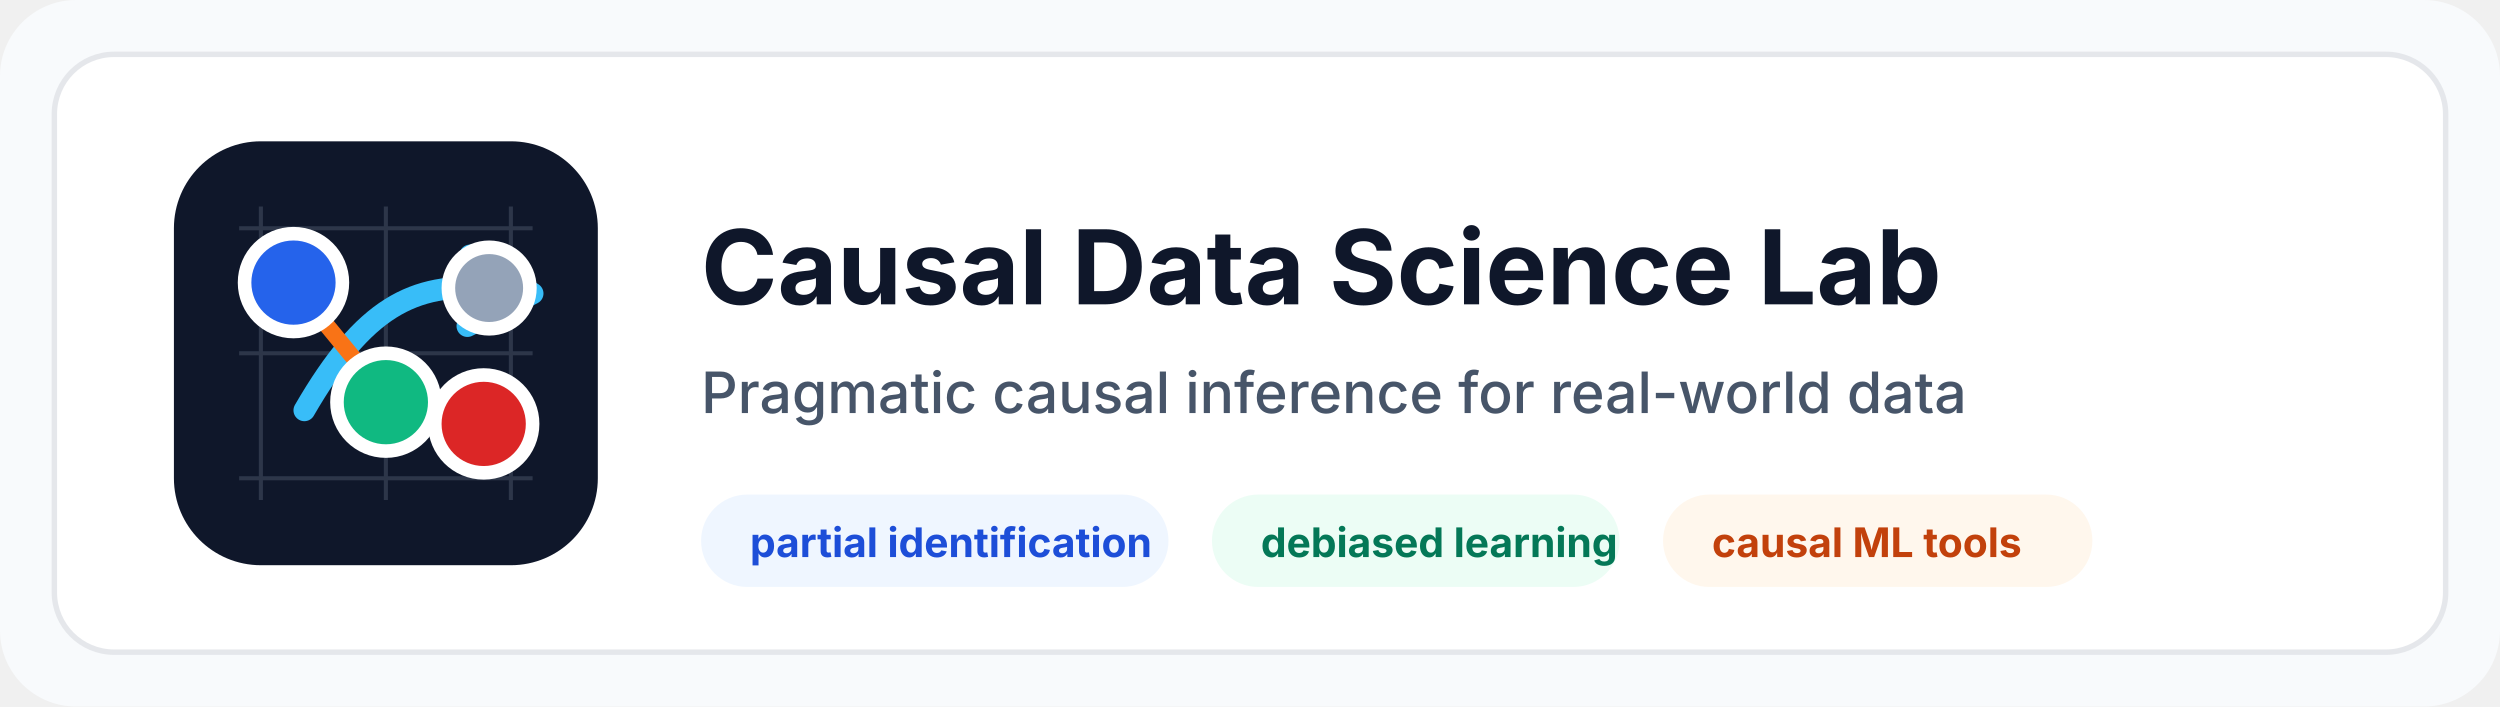
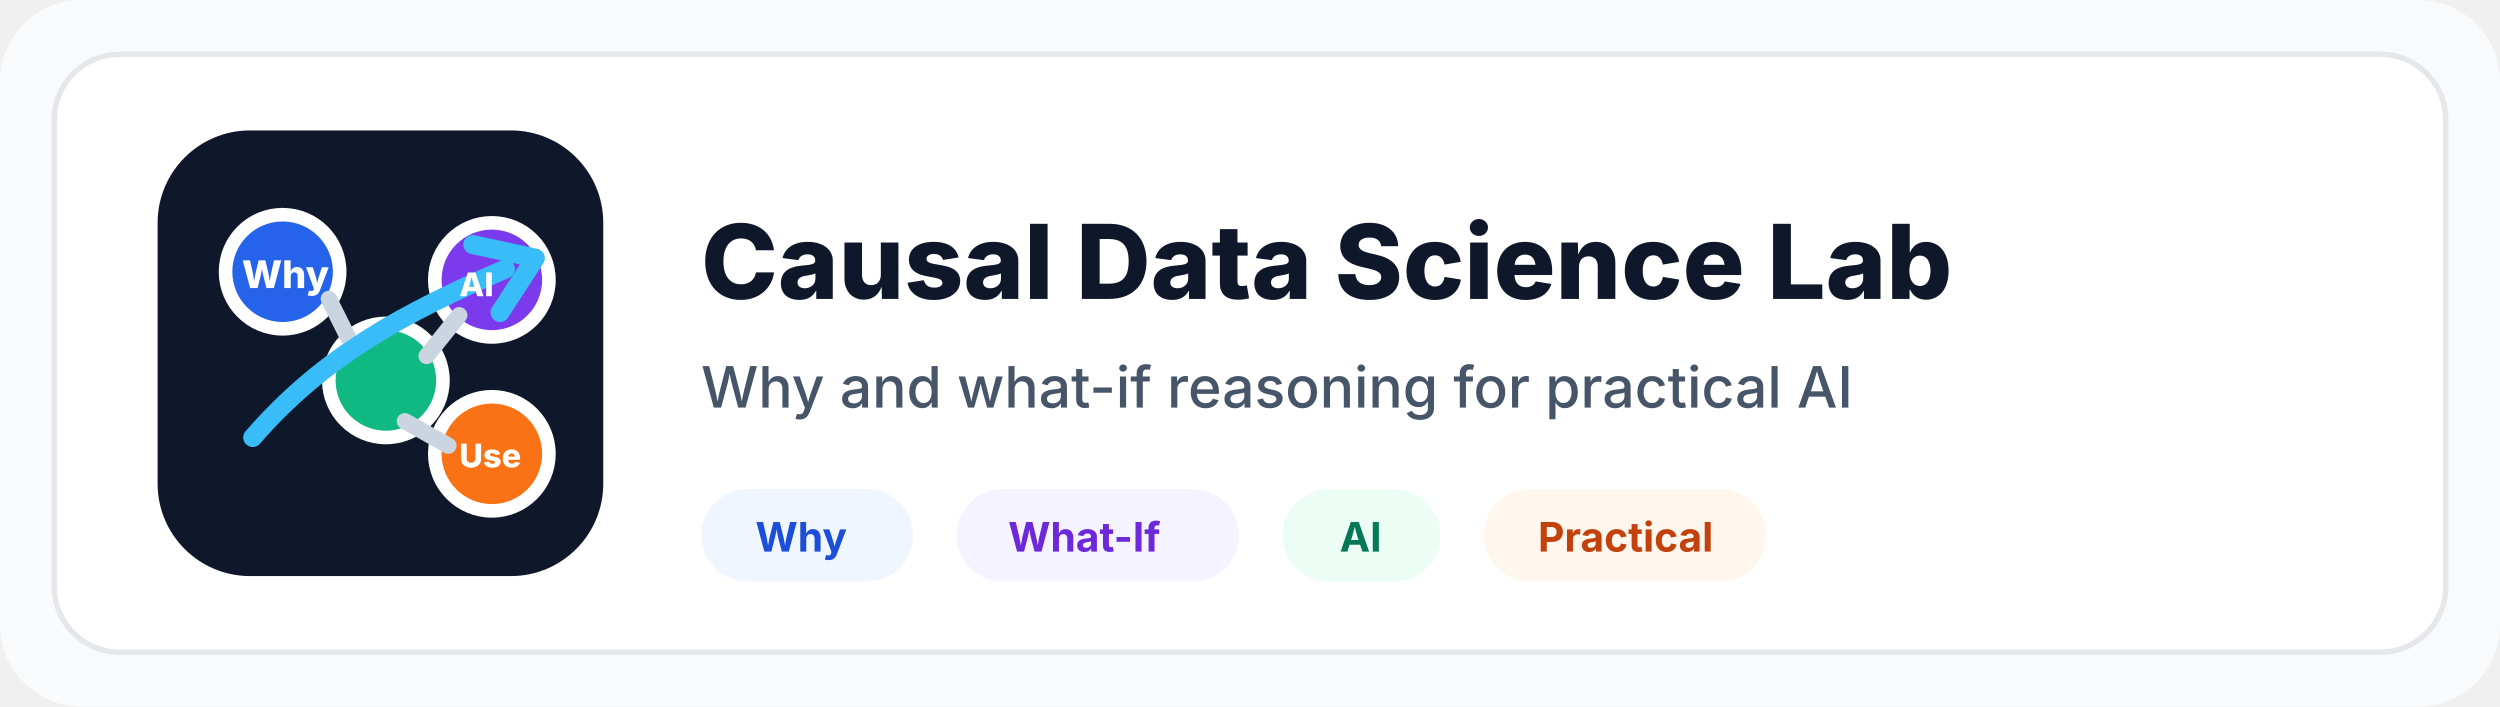
<svg xmlns="http://www.w3.org/2000/svg" width="920" height="260" viewBox="0 0 920 260" fill="none" role="img" aria-labelledby="title desc">
-   <rect width="920" height="260" rx="28" fill="#F8FAFC" />
-   <rect x="20" y="20" width="880" height="220" rx="22" fill="#FFFFFF" stroke="#E5E7EB" stroke-width="2" />
-   <g transform="translate(64 52)">
-     <rect x="0" y="0" width="156" height="156" rx="32" fill="#0F172A" />
-     <g opacity="0.22">
-       <path d="M32 24V132" stroke="#94A3B8" stroke-width="1.5" />
-       <path d="M78 24V132" stroke="#94A3B8" stroke-width="1.5" />
-       <path d="M124 24V132" stroke="#94A3B8" stroke-width="1.5" />
-       <path d="M24 32H132" stroke="#94A3B8" stroke-width="1.5" />
-       <path d="M24 78H132" stroke="#94A3B8" stroke-width="1.5" />
-       <path d="M24 124H132" stroke="#94A3B8" stroke-width="1.5" />
-     </g>
-     <path d="M48 99C70 61 88 52 116 54" stroke="#38BDF8" stroke-width="8" stroke-linecap="round" />
-     <path d="M109 42L132 56L108 68" stroke="#38BDF8" stroke-width="8" stroke-linecap="round" stroke-linejoin="round" />
-     <path d="M45 54L77 93L112 103" stroke="#F97316" stroke-width="6" stroke-linecap="round" stroke-linejoin="round" />
-     <circle cx="44" cy="52" r="18" fill="#2563EB" stroke="#FFFFFF" stroke-width="5" />
-     <circle cx="78" cy="96" r="18" fill="#10B981" stroke="#FFFFFF" stroke-width="5" />
-     <circle cx="114" cy="104" r="18" fill="#DC2626" stroke="#FFFFFF" stroke-width="5" />
-     <circle cx="116" cy="54" r="15" fill="#94A3B8" stroke="#FFFFFF" stroke-width="5" />
+   <rect width="920" height="260" rx="30" fill="#F8FAFC" />
+   <rect x="20" y="20" width="880" height="220" rx="24" fill="#FFFFFF" stroke="#E5E7EB" stroke-width="2" />
+   <g transform="translate(58 48)">
+     <rect x="0" y="0" width="164" height="164" rx="34" fill="#0F172A" />
+     <circle cx="46" cy="52" r="21" fill="#2563EB" stroke="#FFFFFF" stroke-width="5" />
+     <circle cx="84" cy="92" r="21" fill="#10B981" stroke="#FFFFFF" stroke-width="5" />
+     <circle cx="123" cy="55" r="21" fill="#7C3AED" stroke="#FFFFFF" stroke-width="5" />
+     <circle cx="123" cy="119" r="21" fill="#F97316" stroke="#FFFFFF" stroke-width="5" />
+     <path d="M63 62L70 76" stroke="#CBD5E1" stroke-width="6" stroke-linecap="round" />
+     <path d="M99 83L111 68" stroke="#CBD5E1" stroke-width="6" stroke-linecap="round" />
+     <path d="M91 107L107 116" stroke="#CBD5E1" stroke-width="6" stroke-linecap="round" />
+     <path d="M35 113C61 83 91 67 128 51" stroke="#38BDF8" stroke-width="7" stroke-linecap="round" />
+     <path d="M116 42L139 47L126 67" stroke="#38BDF8" stroke-width="7" stroke-linecap="round" stroke-linejoin="round" />
+     <text x="31" y="58" font-family="Inter, ui-sans-serif, system-ui, -apple-system, BlinkMacSystemFont, Segoe UI, sans-serif" font-size="14" font-weight="800" fill="#FFFFFF">Why</text>
+     <text x="111" y="61" font-family="Inter, ui-sans-serif, system-ui, -apple-system, BlinkMacSystemFont, Segoe UI, sans-serif" font-size="12" font-weight="800" fill="#FFFFFF">AI</text>
+     <text x="111" y="124" font-family="Inter, ui-sans-serif, system-ui, -apple-system, BlinkMacSystemFont, Segoe UI, sans-serif" font-size="12" font-weight="800" fill="#FFFFFF">Use</text>
  </g>
-   <g transform="translate(258 70)">
-     <text x="0" y="42" font-family="Inter, ui-sans-serif, system-ui, -apple-system, BlinkMacSystemFont, Segoe UI, sans-serif" font-size="38" font-weight="750" fill="#0F172A">Causal Data Science Lab</text>
-     <text x="0" y="82" font-family="Inter, ui-sans-serif, system-ui, -apple-system, BlinkMacSystemFont, Segoe UI, sans-serif" font-size="21" font-weight="500" fill="#475569">Pragmatic causal inference for real-world data</text>
+   <g transform="translate(258 68)">
+     <text x="0" y="42" font-family="Inter, ui-sans-serif, system-ui, -apple-system, BlinkMacSystemFont, Segoe UI, sans-serif" font-size="38" font-weight="760" fill="#0F172A">Causal Data Science Lab</text>
+     <text x="0" y="82" font-family="Inter, ui-sans-serif, system-ui, -apple-system, BlinkMacSystemFont, Segoe UI, sans-serif" font-size="21" font-weight="500" fill="#475569">Why and what-if reasoning for practical AI</text>
    <g transform="translate(0 112)">
-       <rect x="0" y="0" width="172" height="34" rx="17" fill="#EFF6FF" />
-       <text x="18" y="23" font-family="Inter, ui-sans-serif, system-ui, -apple-system, BlinkMacSystemFont, Segoe UI, sans-serif" font-size="15" font-weight="650" fill="#1D4ED8">partial identification</text>
-       <rect x="188" y="0" width="150" height="34" rx="17" fill="#ECFDF5" />
-       <text x="206" y="23" font-family="Inter, ui-sans-serif, system-ui, -apple-system, BlinkMacSystemFont, Segoe UI, sans-serif" font-size="15" font-weight="650" fill="#047857">debiased learning</text>
-       <rect x="354" y="0" width="158" height="34" rx="17" fill="#FFF7ED" />
-       <text x="372" y="23" font-family="Inter, ui-sans-serif, system-ui, -apple-system, BlinkMacSystemFont, Segoe UI, sans-serif" font-size="15" font-weight="650" fill="#C2410C">causal ML tools</text>
+       <rect x="0" y="0" width="78" height="34" rx="17" fill="#EFF6FF" />
+       <text x="20" y="23" font-family="Inter, ui-sans-serif, system-ui, -apple-system, BlinkMacSystemFont, Segoe UI, sans-serif" font-size="15" font-weight="750" fill="#1D4ED8">Why</text>
+       <rect x="94" y="0" width="104" height="34" rx="17" fill="#F5F3FF" />
+       <text x="113" y="23" font-family="Inter, ui-sans-serif, system-ui, -apple-system, BlinkMacSystemFont, Segoe UI, sans-serif" font-size="15" font-weight="750" fill="#6D28D9">What-If</text>
+       <rect x="214" y="0" width="58" height="34" rx="17" fill="#ECFDF5" />
+       <text x="235" y="23" font-family="Inter, ui-sans-serif, system-ui, -apple-system, BlinkMacSystemFont, Segoe UI, sans-serif" font-size="15" font-weight="750" fill="#047857">AI</text>
+       <rect x="288" y="0" width="104" height="34" rx="17" fill="#FFF7ED" />
+       <text x="308" y="23" font-family="Inter, ui-sans-serif, system-ui, -apple-system, BlinkMacSystemFont, Segoe UI, sans-serif" font-size="15" font-weight="750" fill="#C2410C">Practical</text>
    </g>
  </g>
</svg>
